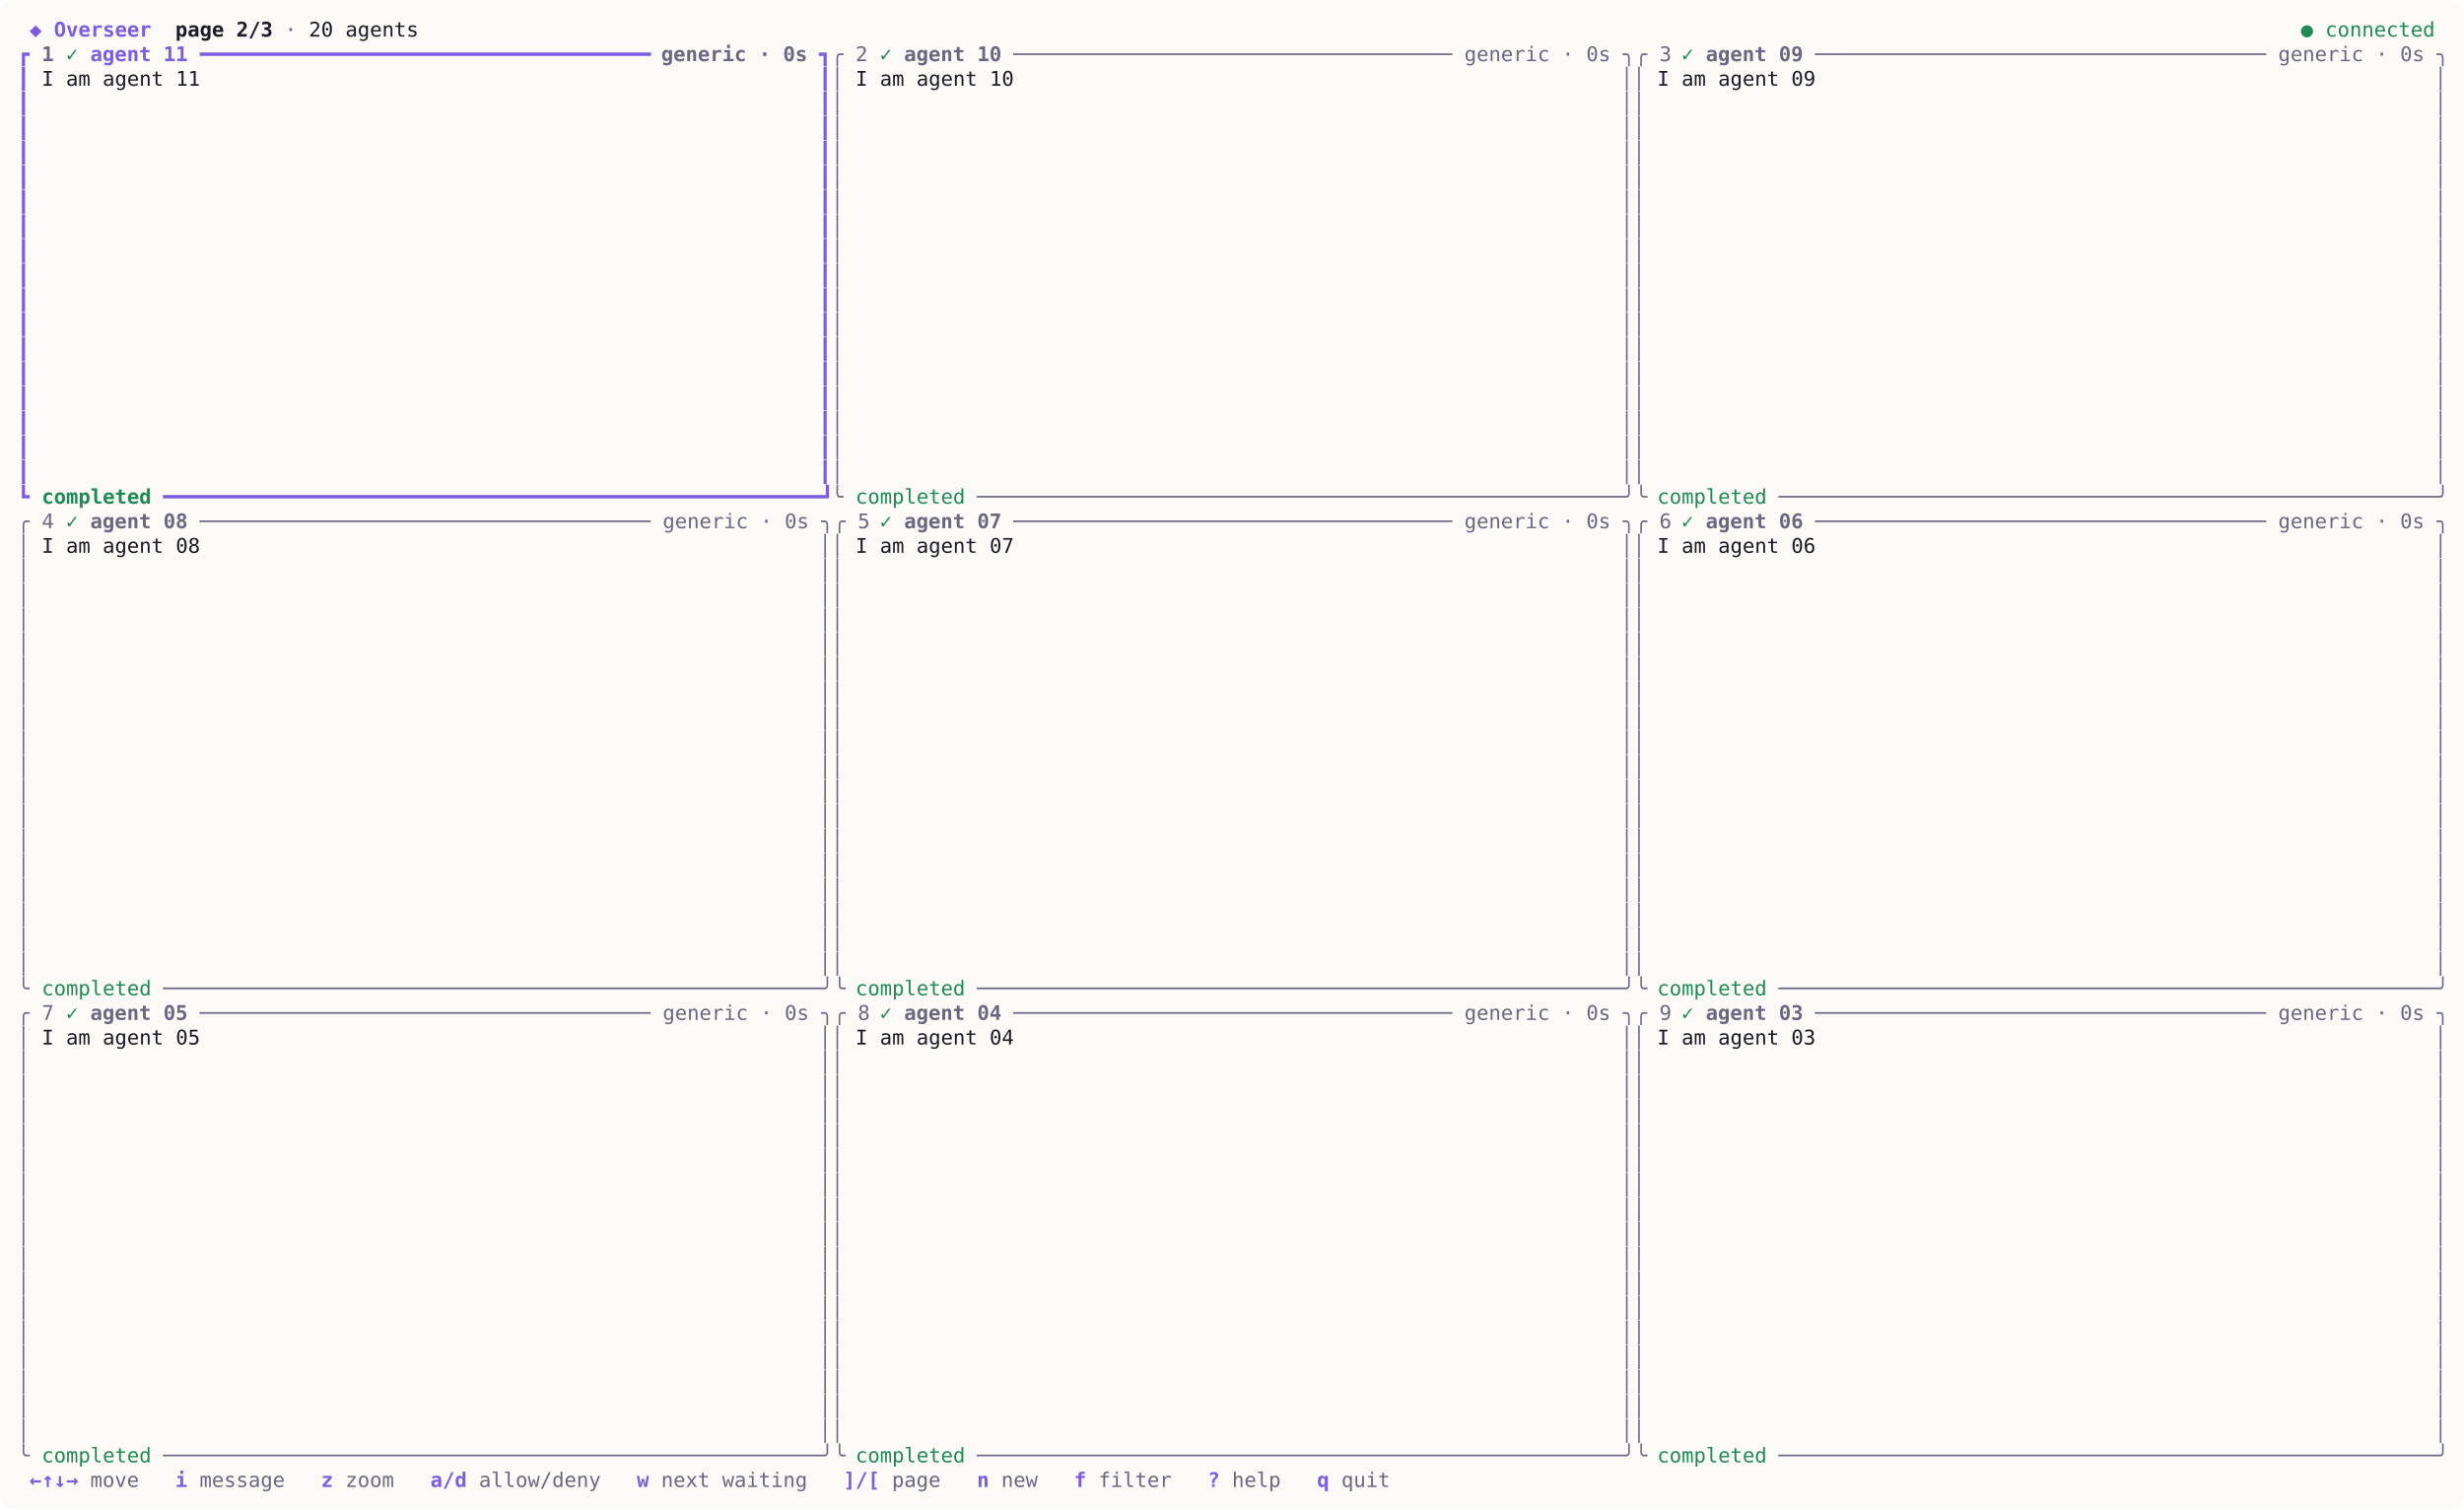
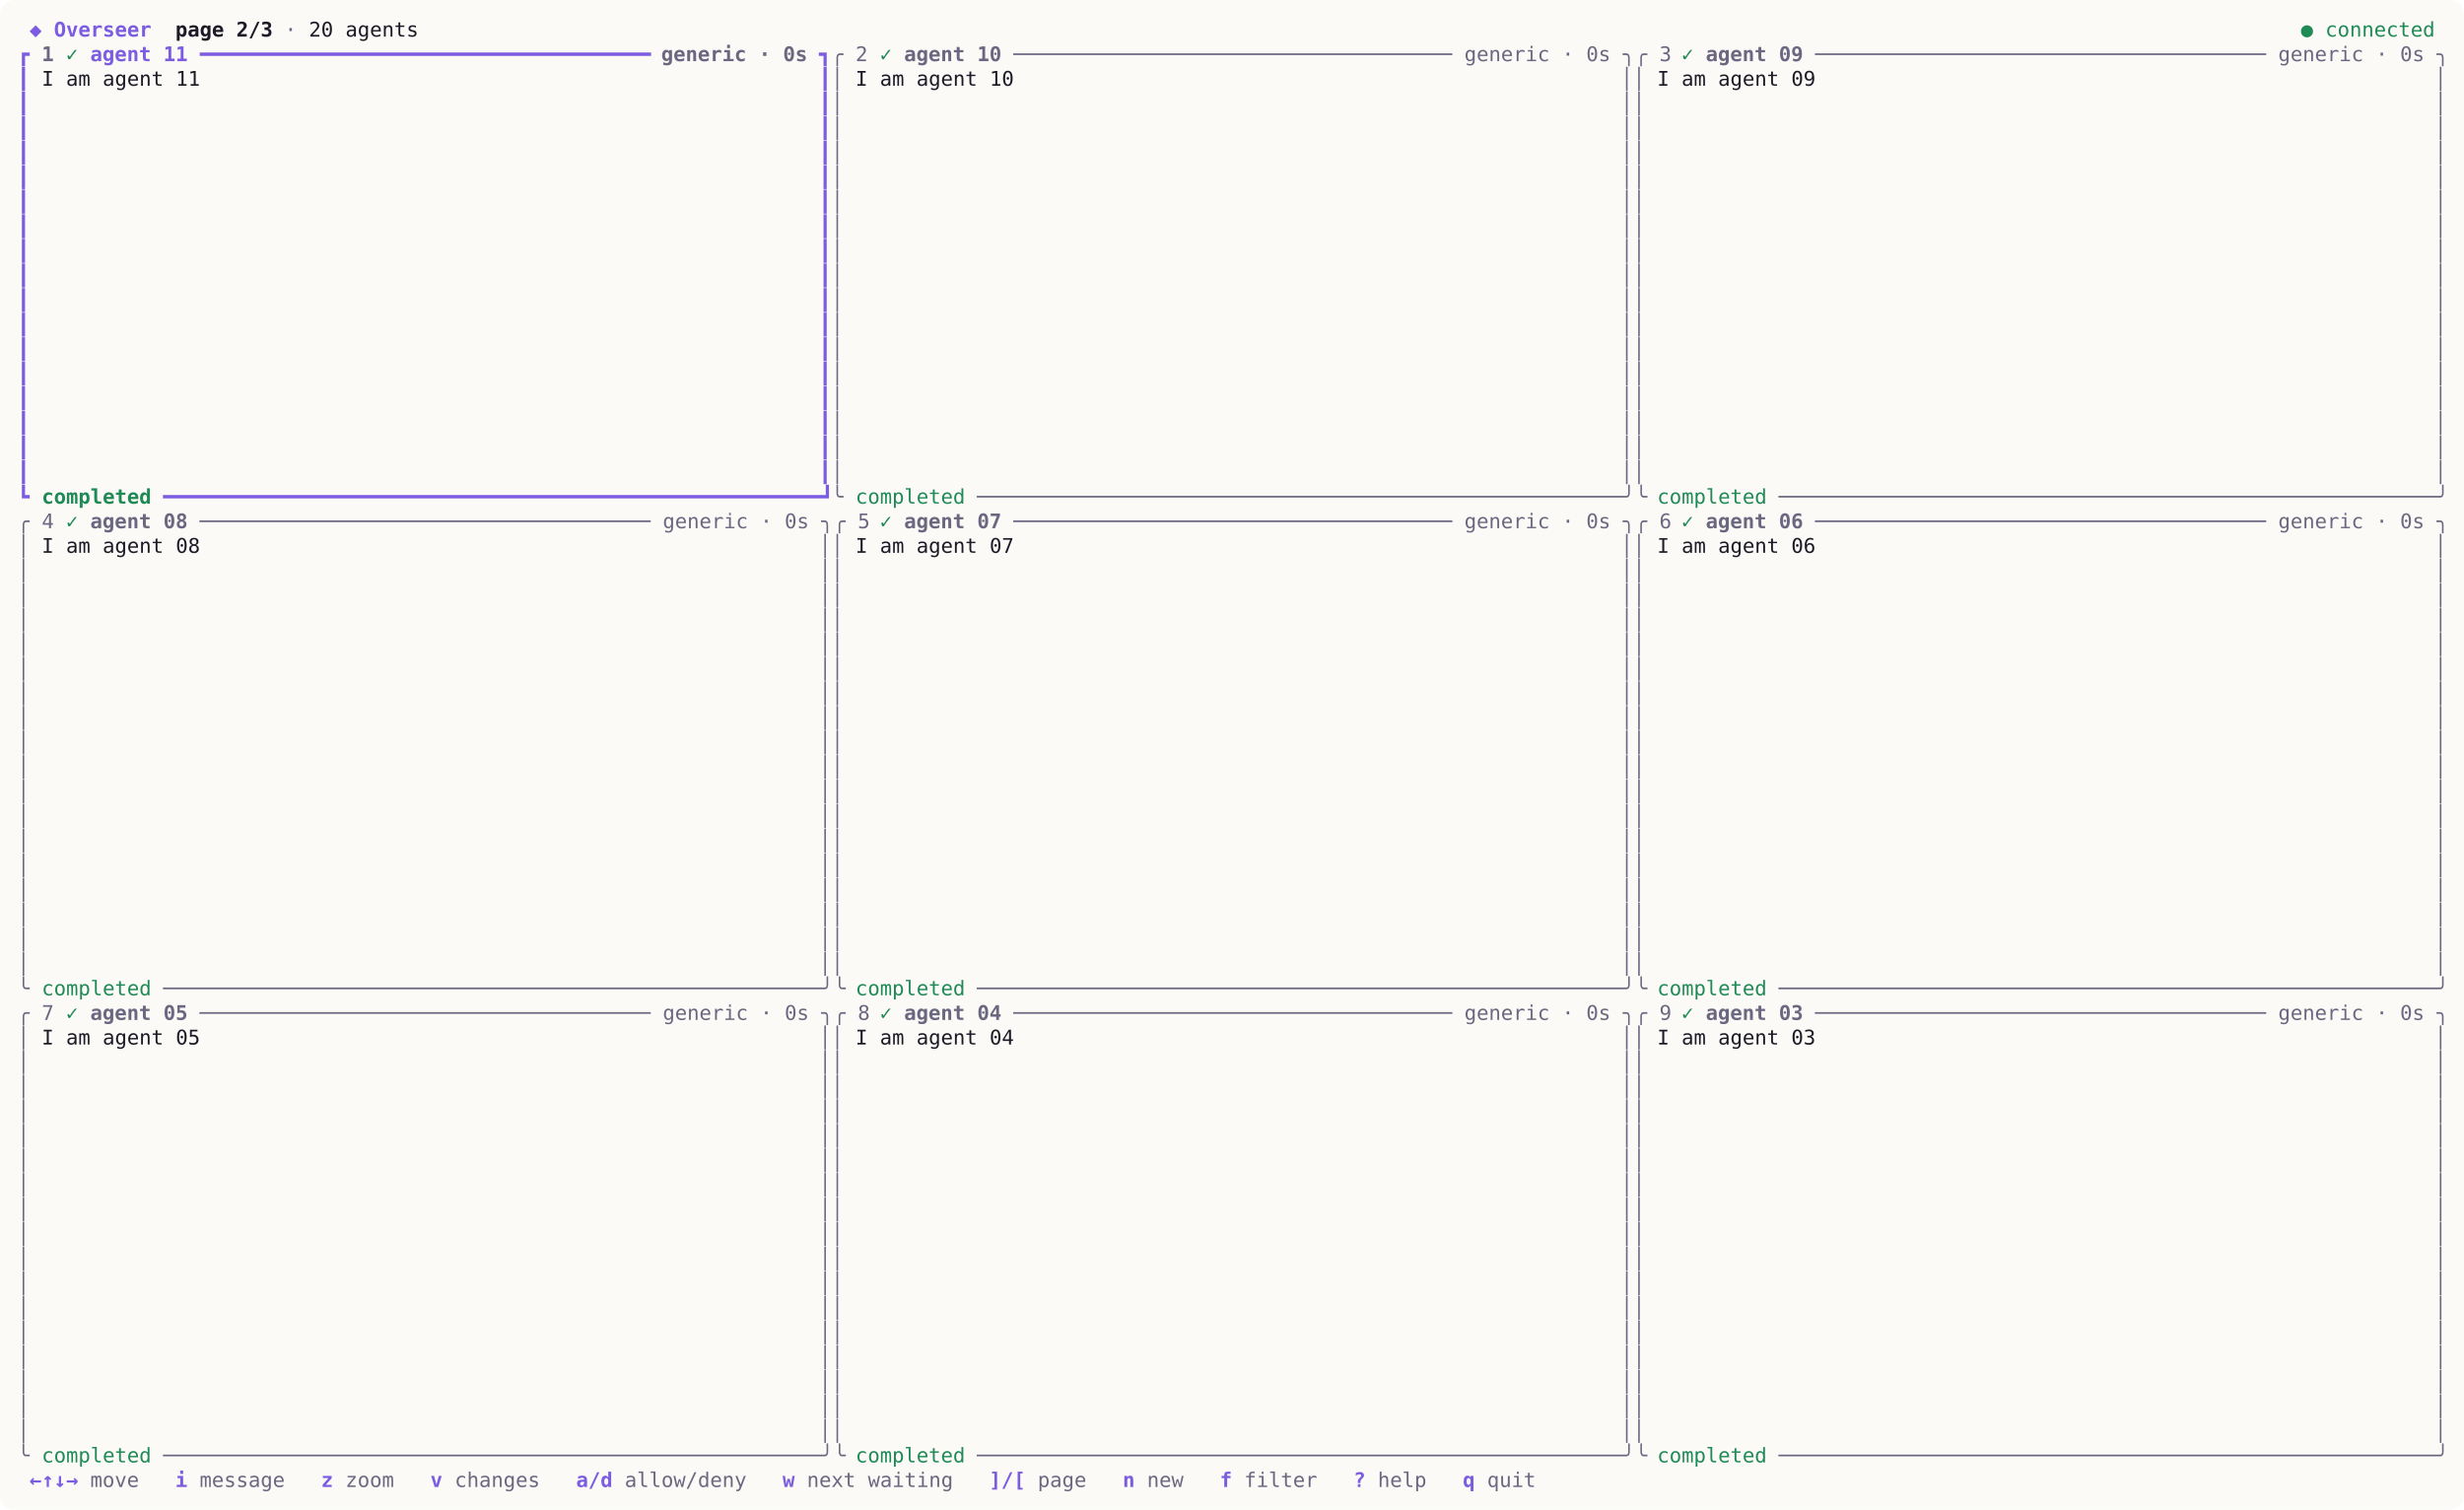
<svg xmlns="http://www.w3.org/2000/svg" width="1704" height="1044" viewBox="0 0 1704 1044">
  <rect width="100%" height="100%" rx="10" fill="#fbfaf7" />
  <g font-family="ui-monospace, SFMono-Regular, Menlo, monospace" font-size="14">
    <text x="12.0" y="25.3" textLength="100.8" lengthAdjust="spacingAndGlyphs" fill="#7c5ce0" font-weight="700" xml:space="preserve"> ◆ Overseer </text>
    <text x="112.8" y="25.3" textLength="84.0" lengthAdjust="spacingAndGlyphs" fill="#1c1a26" font-weight="700" xml:space="preserve"> page 2/3 </text>
    <text x="196.8" y="25.3" textLength="16.8" lengthAdjust="spacingAndGlyphs" fill="#6b6780" xml:space="preserve">· </text>
    <text x="213.6" y="25.3" textLength="1377.6" lengthAdjust="spacingAndGlyphs" fill="#1c1a26" xml:space="preserve">20 agents                                                                                                                                                           </text>
    <text x="1591.2" y="25.3" textLength="100.8" lengthAdjust="spacingAndGlyphs" fill="#1f8a55" xml:space="preserve">● connected </text>
    <text x="12.0" y="42.3" textLength="8.4" lengthAdjust="spacingAndGlyphs" fill="#7c5ce0" font-weight="700" xml:space="preserve">┏</text>
    <text x="20.4" y="42.3" textLength="25.2" lengthAdjust="spacingAndGlyphs" fill="#6b6780" font-weight="700" xml:space="preserve"> 1 </text>
    <text x="45.6" y="42.3" textLength="16.8" lengthAdjust="spacingAndGlyphs" fill="#1f8a55" font-weight="700" xml:space="preserve">✓ </text>
    <text x="62.4" y="42.3" textLength="386.4" lengthAdjust="spacingAndGlyphs" fill="#7c5ce0" font-weight="700" xml:space="preserve">agent 11 ━━━━━━━━━━━━━━━━━━━━━━━━━━━━━━━━━━━━━</text>
    <text x="448.8" y="42.3" textLength="117.6" lengthAdjust="spacingAndGlyphs" fill="#6b6780" font-weight="700" xml:space="preserve"> generic · 0s </text>
    <text x="566.4" y="42.3" textLength="8.4" lengthAdjust="spacingAndGlyphs" fill="#7c5ce0" font-weight="700" xml:space="preserve">┓</text>
    <text x="574.8" y="42.3" textLength="33.6" lengthAdjust="spacingAndGlyphs" fill="#6b6780" xml:space="preserve">╭ 2 </text>
    <text x="608.4" y="42.3" textLength="16.8" lengthAdjust="spacingAndGlyphs" fill="#1f8a55" xml:space="preserve">✓ </text>
    <text x="625.2" y="42.3" textLength="67.2" lengthAdjust="spacingAndGlyphs" fill="#6b6780" font-weight="700" xml:space="preserve">agent 10</text>
    <text x="692.4" y="42.3" textLength="470.4" lengthAdjust="spacingAndGlyphs" fill="#6b6780" xml:space="preserve"> ──────────────────────────────────── generic · 0s ╮╭ 3 </text>
    <text x="1162.8" y="42.3" textLength="16.8" lengthAdjust="spacingAndGlyphs" fill="#1f8a55" xml:space="preserve">✓ </text>
    <text x="1179.6" y="42.3" textLength="67.2" lengthAdjust="spacingAndGlyphs" fill="#6b6780" font-weight="700" xml:space="preserve">agent 09</text>
    <text x="1246.8" y="42.3" textLength="445.2" lengthAdjust="spacingAndGlyphs" fill="#6b6780" xml:space="preserve"> ───────────────────────────────────── generic · 0s ╮</text>
    <text x="12.0" y="59.3" textLength="8.4" lengthAdjust="spacingAndGlyphs" fill="#7c5ce0" font-weight="700" xml:space="preserve">┃</text>
    <text x="20.4" y="59.3" textLength="546.0" lengthAdjust="spacingAndGlyphs" fill="#1c1a26" xml:space="preserve"> I am agent 11                                                   </text>
    <text x="566.4" y="59.3" textLength="8.4" lengthAdjust="spacingAndGlyphs" fill="#7c5ce0" font-weight="700" xml:space="preserve">┃</text>
    <text x="574.8" y="59.3" textLength="8.4" lengthAdjust="spacingAndGlyphs" fill="#6b6780" xml:space="preserve">│</text>
    <text x="583.2" y="59.3" textLength="537.6" lengthAdjust="spacingAndGlyphs" fill="#1c1a26" xml:space="preserve"> I am agent 10                                                  </text>
    <text x="1120.8" y="59.3" textLength="16.8" lengthAdjust="spacingAndGlyphs" fill="#6b6780" xml:space="preserve">││</text>
    <text x="1137.6" y="59.3" textLength="546.0" lengthAdjust="spacingAndGlyphs" fill="#1c1a26" xml:space="preserve"> I am agent 09                                                   </text>
    <text x="1683.6" y="59.3" textLength="8.4" lengthAdjust="spacingAndGlyphs" fill="#6b6780" xml:space="preserve">│</text>
    <text x="12.0" y="76.3" textLength="8.4" lengthAdjust="spacingAndGlyphs" fill="#7c5ce0" font-weight="700" xml:space="preserve">┃</text>
    <text x="566.4" y="76.3" textLength="8.4" lengthAdjust="spacingAndGlyphs" fill="#7c5ce0" font-weight="700" xml:space="preserve">┃</text>
    <text x="574.8" y="76.3" textLength="8.4" lengthAdjust="spacingAndGlyphs" fill="#6b6780" xml:space="preserve">│</text>
    <text x="1120.8" y="76.3" textLength="16.8" lengthAdjust="spacingAndGlyphs" fill="#6b6780" xml:space="preserve">││</text>
    <text x="1683.6" y="76.3" textLength="8.4" lengthAdjust="spacingAndGlyphs" fill="#6b6780" xml:space="preserve">│</text>
    <text x="12.0" y="93.3" textLength="8.4" lengthAdjust="spacingAndGlyphs" fill="#7c5ce0" font-weight="700" xml:space="preserve">┃</text>
    <text x="566.4" y="93.3" textLength="8.4" lengthAdjust="spacingAndGlyphs" fill="#7c5ce0" font-weight="700" xml:space="preserve">┃</text>
    <text x="574.8" y="93.3" textLength="8.4" lengthAdjust="spacingAndGlyphs" fill="#6b6780" xml:space="preserve">│</text>
    <text x="1120.8" y="93.3" textLength="16.8" lengthAdjust="spacingAndGlyphs" fill="#6b6780" xml:space="preserve">││</text>
    <text x="1683.6" y="93.3" textLength="8.4" lengthAdjust="spacingAndGlyphs" fill="#6b6780" xml:space="preserve">│</text>
    <text x="12.0" y="110.3" textLength="8.4" lengthAdjust="spacingAndGlyphs" fill="#7c5ce0" font-weight="700" xml:space="preserve">┃</text>
    <text x="566.4" y="110.3" textLength="8.4" lengthAdjust="spacingAndGlyphs" fill="#7c5ce0" font-weight="700" xml:space="preserve">┃</text>
    <text x="574.8" y="110.3" textLength="8.4" lengthAdjust="spacingAndGlyphs" fill="#6b6780" xml:space="preserve">│</text>
    <text x="1120.8" y="110.3" textLength="16.8" lengthAdjust="spacingAndGlyphs" fill="#6b6780" xml:space="preserve">││</text>
    <text x="1683.6" y="110.3" textLength="8.4" lengthAdjust="spacingAndGlyphs" fill="#6b6780" xml:space="preserve">│</text>
    <text x="12.0" y="127.3" textLength="8.4" lengthAdjust="spacingAndGlyphs" fill="#7c5ce0" font-weight="700" xml:space="preserve">┃</text>
    <text x="566.4" y="127.3" textLength="8.4" lengthAdjust="spacingAndGlyphs" fill="#7c5ce0" font-weight="700" xml:space="preserve">┃</text>
    <text x="574.8" y="127.3" textLength="8.4" lengthAdjust="spacingAndGlyphs" fill="#6b6780" xml:space="preserve">│</text>
    <text x="1120.8" y="127.3" textLength="16.8" lengthAdjust="spacingAndGlyphs" fill="#6b6780" xml:space="preserve">││</text>
    <text x="1683.6" y="127.3" textLength="8.4" lengthAdjust="spacingAndGlyphs" fill="#6b6780" xml:space="preserve">│</text>
    <text x="12.0" y="144.3" textLength="8.4" lengthAdjust="spacingAndGlyphs" fill="#7c5ce0" font-weight="700" xml:space="preserve">┃</text>
    <text x="566.4" y="144.3" textLength="8.4" lengthAdjust="spacingAndGlyphs" fill="#7c5ce0" font-weight="700" xml:space="preserve">┃</text>
    <text x="574.8" y="144.3" textLength="8.4" lengthAdjust="spacingAndGlyphs" fill="#6b6780" xml:space="preserve">│</text>
    <text x="1120.8" y="144.3" textLength="16.8" lengthAdjust="spacingAndGlyphs" fill="#6b6780" xml:space="preserve">││</text>
    <text x="1683.6" y="144.3" textLength="8.4" lengthAdjust="spacingAndGlyphs" fill="#6b6780" xml:space="preserve">│</text>
    <text x="12.0" y="161.3" textLength="8.4" lengthAdjust="spacingAndGlyphs" fill="#7c5ce0" font-weight="700" xml:space="preserve">┃</text>
    <text x="566.4" y="161.3" textLength="8.4" lengthAdjust="spacingAndGlyphs" fill="#7c5ce0" font-weight="700" xml:space="preserve">┃</text>
    <text x="574.8" y="161.3" textLength="8.4" lengthAdjust="spacingAndGlyphs" fill="#6b6780" xml:space="preserve">│</text>
    <text x="1120.8" y="161.3" textLength="16.8" lengthAdjust="spacingAndGlyphs" fill="#6b6780" xml:space="preserve">││</text>
    <text x="1683.6" y="161.3" textLength="8.4" lengthAdjust="spacingAndGlyphs" fill="#6b6780" xml:space="preserve">│</text>
    <text x="12.0" y="178.3" textLength="8.4" lengthAdjust="spacingAndGlyphs" fill="#7c5ce0" font-weight="700" xml:space="preserve">┃</text>
    <text x="566.4" y="178.3" textLength="8.4" lengthAdjust="spacingAndGlyphs" fill="#7c5ce0" font-weight="700" xml:space="preserve">┃</text>
    <text x="574.8" y="178.3" textLength="8.4" lengthAdjust="spacingAndGlyphs" fill="#6b6780" xml:space="preserve">│</text>
    <text x="1120.8" y="178.3" textLength="16.8" lengthAdjust="spacingAndGlyphs" fill="#6b6780" xml:space="preserve">││</text>
    <text x="1683.6" y="178.3" textLength="8.4" lengthAdjust="spacingAndGlyphs" fill="#6b6780" xml:space="preserve">│</text>
    <text x="12.0" y="195.3" textLength="8.4" lengthAdjust="spacingAndGlyphs" fill="#7c5ce0" font-weight="700" xml:space="preserve">┃</text>
    <text x="566.4" y="195.3" textLength="8.4" lengthAdjust="spacingAndGlyphs" fill="#7c5ce0" font-weight="700" xml:space="preserve">┃</text>
    <text x="574.8" y="195.3" textLength="8.4" lengthAdjust="spacingAndGlyphs" fill="#6b6780" xml:space="preserve">│</text>
    <text x="1120.8" y="195.3" textLength="16.8" lengthAdjust="spacingAndGlyphs" fill="#6b6780" xml:space="preserve">││</text>
    <text x="1683.6" y="195.3" textLength="8.4" lengthAdjust="spacingAndGlyphs" fill="#6b6780" xml:space="preserve">│</text>
    <text x="12.0" y="212.3" textLength="8.4" lengthAdjust="spacingAndGlyphs" fill="#7c5ce0" font-weight="700" xml:space="preserve">┃</text>
    <text x="566.4" y="212.3" textLength="8.4" lengthAdjust="spacingAndGlyphs" fill="#7c5ce0" font-weight="700" xml:space="preserve">┃</text>
    <text x="574.8" y="212.3" textLength="8.4" lengthAdjust="spacingAndGlyphs" fill="#6b6780" xml:space="preserve">│</text>
    <text x="1120.8" y="212.3" textLength="16.8" lengthAdjust="spacingAndGlyphs" fill="#6b6780" xml:space="preserve">││</text>
    <text x="1683.6" y="212.3" textLength="8.4" lengthAdjust="spacingAndGlyphs" fill="#6b6780" xml:space="preserve">│</text>
    <text x="12.0" y="229.3" textLength="8.4" lengthAdjust="spacingAndGlyphs" fill="#7c5ce0" font-weight="700" xml:space="preserve">┃</text>
    <text x="566.4" y="229.3" textLength="8.4" lengthAdjust="spacingAndGlyphs" fill="#7c5ce0" font-weight="700" xml:space="preserve">┃</text>
    <text x="574.8" y="229.3" textLength="8.4" lengthAdjust="spacingAndGlyphs" fill="#6b6780" xml:space="preserve">│</text>
    <text x="1120.8" y="229.3" textLength="16.8" lengthAdjust="spacingAndGlyphs" fill="#6b6780" xml:space="preserve">││</text>
    <text x="1683.6" y="229.3" textLength="8.4" lengthAdjust="spacingAndGlyphs" fill="#6b6780" xml:space="preserve">│</text>
    <text x="12.0" y="246.3" textLength="8.4" lengthAdjust="spacingAndGlyphs" fill="#7c5ce0" font-weight="700" xml:space="preserve">┃</text>
    <text x="566.4" y="246.3" textLength="8.4" lengthAdjust="spacingAndGlyphs" fill="#7c5ce0" font-weight="700" xml:space="preserve">┃</text>
    <text x="574.8" y="246.3" textLength="8.4" lengthAdjust="spacingAndGlyphs" fill="#6b6780" xml:space="preserve">│</text>
    <text x="1120.8" y="246.3" textLength="16.8" lengthAdjust="spacingAndGlyphs" fill="#6b6780" xml:space="preserve">││</text>
    <text x="1683.6" y="246.3" textLength="8.4" lengthAdjust="spacingAndGlyphs" fill="#6b6780" xml:space="preserve">│</text>
    <text x="12.0" y="263.3" textLength="8.4" lengthAdjust="spacingAndGlyphs" fill="#7c5ce0" font-weight="700" xml:space="preserve">┃</text>
    <text x="566.4" y="263.3" textLength="8.4" lengthAdjust="spacingAndGlyphs" fill="#7c5ce0" font-weight="700" xml:space="preserve">┃</text>
    <text x="574.8" y="263.3" textLength="8.4" lengthAdjust="spacingAndGlyphs" fill="#6b6780" xml:space="preserve">│</text>
    <text x="1120.8" y="263.3" textLength="16.8" lengthAdjust="spacingAndGlyphs" fill="#6b6780" xml:space="preserve">││</text>
    <text x="1683.6" y="263.3" textLength="8.4" lengthAdjust="spacingAndGlyphs" fill="#6b6780" xml:space="preserve">│</text>
    <text x="12.0" y="280.3" textLength="8.4" lengthAdjust="spacingAndGlyphs" fill="#7c5ce0" font-weight="700" xml:space="preserve">┃</text>
    <text x="566.4" y="280.3" textLength="8.4" lengthAdjust="spacingAndGlyphs" fill="#7c5ce0" font-weight="700" xml:space="preserve">┃</text>
    <text x="574.8" y="280.3" textLength="8.4" lengthAdjust="spacingAndGlyphs" fill="#6b6780" xml:space="preserve">│</text>
    <text x="1120.8" y="280.3" textLength="16.8" lengthAdjust="spacingAndGlyphs" fill="#6b6780" xml:space="preserve">││</text>
    <text x="1683.6" y="280.3" textLength="8.4" lengthAdjust="spacingAndGlyphs" fill="#6b6780" xml:space="preserve">│</text>
    <text x="12.0" y="297.3" textLength="8.4" lengthAdjust="spacingAndGlyphs" fill="#7c5ce0" font-weight="700" xml:space="preserve">┃</text>
    <text x="566.4" y="297.3" textLength="8.4" lengthAdjust="spacingAndGlyphs" fill="#7c5ce0" font-weight="700" xml:space="preserve">┃</text>
    <text x="574.8" y="297.3" textLength="8.4" lengthAdjust="spacingAndGlyphs" fill="#6b6780" xml:space="preserve">│</text>
    <text x="1120.8" y="297.3" textLength="16.8" lengthAdjust="spacingAndGlyphs" fill="#6b6780" xml:space="preserve">││</text>
    <text x="1683.6" y="297.3" textLength="8.4" lengthAdjust="spacingAndGlyphs" fill="#6b6780" xml:space="preserve">│</text>
    <text x="12.0" y="314.3" textLength="8.4" lengthAdjust="spacingAndGlyphs" fill="#7c5ce0" font-weight="700" xml:space="preserve">┃</text>
    <text x="566.4" y="314.3" textLength="8.4" lengthAdjust="spacingAndGlyphs" fill="#7c5ce0" font-weight="700" xml:space="preserve">┃</text>
    <text x="574.8" y="314.3" textLength="8.4" lengthAdjust="spacingAndGlyphs" fill="#6b6780" xml:space="preserve">│</text>
    <text x="1120.8" y="314.3" textLength="16.8" lengthAdjust="spacingAndGlyphs" fill="#6b6780" xml:space="preserve">││</text>
    <text x="1683.6" y="314.3" textLength="8.4" lengthAdjust="spacingAndGlyphs" fill="#6b6780" xml:space="preserve">│</text>
    <text x="12.0" y="331.3" textLength="8.4" lengthAdjust="spacingAndGlyphs" fill="#7c5ce0" font-weight="700" xml:space="preserve">┃</text>
    <text x="566.4" y="331.3" textLength="8.4" lengthAdjust="spacingAndGlyphs" fill="#7c5ce0" font-weight="700" xml:space="preserve">┃</text>
    <text x="574.8" y="331.3" textLength="8.4" lengthAdjust="spacingAndGlyphs" fill="#6b6780" xml:space="preserve">│</text>
    <text x="1120.8" y="331.3" textLength="16.8" lengthAdjust="spacingAndGlyphs" fill="#6b6780" xml:space="preserve">││</text>
    <text x="1683.6" y="331.3" textLength="8.4" lengthAdjust="spacingAndGlyphs" fill="#6b6780" xml:space="preserve">│</text>
    <text x="12.0" y="348.3" textLength="8.4" lengthAdjust="spacingAndGlyphs" fill="#7c5ce0" font-weight="700" xml:space="preserve">┗</text>
    <text x="20.4" y="348.3" textLength="92.4" lengthAdjust="spacingAndGlyphs" fill="#1f8a55" font-weight="700" xml:space="preserve"> completed </text>
    <text x="112.8" y="348.3" textLength="462.0" lengthAdjust="spacingAndGlyphs" fill="#7c5ce0" font-weight="700" xml:space="preserve">━━━━━━━━━━━━━━━━━━━━━━━━━━━━━━━━━━━━━━━━━━━━━━━━━━━━━━┛</text>
    <text x="574.8" y="348.3" textLength="8.4" lengthAdjust="spacingAndGlyphs" fill="#6b6780" xml:space="preserve">╰</text>
    <text x="583.2" y="348.3" textLength="92.4" lengthAdjust="spacingAndGlyphs" fill="#1f8a55" xml:space="preserve"> completed </text>
    <text x="675.6" y="348.3" textLength="462.0" lengthAdjust="spacingAndGlyphs" fill="#6b6780" xml:space="preserve">─────────────────────────────────────────────────────╯╰</text>
    <text x="1137.6" y="348.3" textLength="92.4" lengthAdjust="spacingAndGlyphs" fill="#1f8a55" xml:space="preserve"> completed </text>
    <text x="1230.0" y="348.3" textLength="462.0" lengthAdjust="spacingAndGlyphs" fill="#6b6780" xml:space="preserve">──────────────────────────────────────────────────────╯</text>
    <text x="12.0" y="365.3" textLength="33.6" lengthAdjust="spacingAndGlyphs" fill="#6b6780" xml:space="preserve">╭ 4 </text>
    <text x="45.6" y="365.3" textLength="16.8" lengthAdjust="spacingAndGlyphs" fill="#1f8a55" xml:space="preserve">✓ </text>
    <text x="62.4" y="365.3" textLength="67.2" lengthAdjust="spacingAndGlyphs" fill="#6b6780" font-weight="700" xml:space="preserve">agent 08</text>
    <text x="129.6" y="365.3" textLength="478.8" lengthAdjust="spacingAndGlyphs" fill="#6b6780" xml:space="preserve"> ───────────────────────────────────── generic · 0s ╮╭ 5 </text>
    <text x="608.4" y="365.3" textLength="16.8" lengthAdjust="spacingAndGlyphs" fill="#1f8a55" xml:space="preserve">✓ </text>
    <text x="625.2" y="365.3" textLength="67.2" lengthAdjust="spacingAndGlyphs" fill="#6b6780" font-weight="700" xml:space="preserve">agent 07</text>
    <text x="692.4" y="365.3" textLength="470.4" lengthAdjust="spacingAndGlyphs" fill="#6b6780" xml:space="preserve"> ──────────────────────────────────── generic · 0s ╮╭ 6 </text>
    <text x="1162.8" y="365.3" textLength="16.8" lengthAdjust="spacingAndGlyphs" fill="#1f8a55" xml:space="preserve">✓ </text>
    <text x="1179.6" y="365.3" textLength="67.2" lengthAdjust="spacingAndGlyphs" fill="#6b6780" font-weight="700" xml:space="preserve">agent 06</text>
    <text x="1246.8" y="365.3" textLength="445.2" lengthAdjust="spacingAndGlyphs" fill="#6b6780" xml:space="preserve"> ───────────────────────────────────── generic · 0s ╮</text>
    <text x="12.0" y="382.3" textLength="8.4" lengthAdjust="spacingAndGlyphs" fill="#6b6780" xml:space="preserve">│</text>
    <text x="20.4" y="382.3" textLength="546.0" lengthAdjust="spacingAndGlyphs" fill="#1c1a26" xml:space="preserve"> I am agent 08                                                   </text>
    <text x="566.4" y="382.3" textLength="16.8" lengthAdjust="spacingAndGlyphs" fill="#6b6780" xml:space="preserve">││</text>
    <text x="583.2" y="382.3" textLength="537.6" lengthAdjust="spacingAndGlyphs" fill="#1c1a26" xml:space="preserve"> I am agent 07                                                  </text>
    <text x="1120.8" y="382.3" textLength="16.8" lengthAdjust="spacingAndGlyphs" fill="#6b6780" xml:space="preserve">││</text>
    <text x="1137.6" y="382.3" textLength="546.0" lengthAdjust="spacingAndGlyphs" fill="#1c1a26" xml:space="preserve"> I am agent 06                                                   </text>
    <text x="1683.6" y="382.3" textLength="8.4" lengthAdjust="spacingAndGlyphs" fill="#6b6780" xml:space="preserve">│</text>
    <text x="12.0" y="399.3" textLength="8.4" lengthAdjust="spacingAndGlyphs" fill="#6b6780" xml:space="preserve">│</text>
    <text x="566.4" y="399.3" textLength="16.8" lengthAdjust="spacingAndGlyphs" fill="#6b6780" xml:space="preserve">││</text>
    <text x="1120.8" y="399.3" textLength="16.8" lengthAdjust="spacingAndGlyphs" fill="#6b6780" xml:space="preserve">││</text>
    <text x="1683.6" y="399.3" textLength="8.4" lengthAdjust="spacingAndGlyphs" fill="#6b6780" xml:space="preserve">│</text>
    <text x="12.0" y="416.3" textLength="8.4" lengthAdjust="spacingAndGlyphs" fill="#6b6780" xml:space="preserve">│</text>
    <text x="566.4" y="416.3" textLength="16.8" lengthAdjust="spacingAndGlyphs" fill="#6b6780" xml:space="preserve">││</text>
    <text x="1120.8" y="416.3" textLength="16.8" lengthAdjust="spacingAndGlyphs" fill="#6b6780" xml:space="preserve">││</text>
    <text x="1683.6" y="416.3" textLength="8.4" lengthAdjust="spacingAndGlyphs" fill="#6b6780" xml:space="preserve">│</text>
    <text x="12.0" y="433.3" textLength="8.4" lengthAdjust="spacingAndGlyphs" fill="#6b6780" xml:space="preserve">│</text>
    <text x="566.4" y="433.3" textLength="16.8" lengthAdjust="spacingAndGlyphs" fill="#6b6780" xml:space="preserve">││</text>
    <text x="1120.8" y="433.3" textLength="16.8" lengthAdjust="spacingAndGlyphs" fill="#6b6780" xml:space="preserve">││</text>
    <text x="1683.6" y="433.3" textLength="8.4" lengthAdjust="spacingAndGlyphs" fill="#6b6780" xml:space="preserve">│</text>
    <text x="12.0" y="450.3" textLength="8.4" lengthAdjust="spacingAndGlyphs" fill="#6b6780" xml:space="preserve">│</text>
    <text x="566.4" y="450.3" textLength="16.8" lengthAdjust="spacingAndGlyphs" fill="#6b6780" xml:space="preserve">││</text>
    <text x="1120.8" y="450.3" textLength="16.8" lengthAdjust="spacingAndGlyphs" fill="#6b6780" xml:space="preserve">││</text>
    <text x="1683.6" y="450.3" textLength="8.4" lengthAdjust="spacingAndGlyphs" fill="#6b6780" xml:space="preserve">│</text>
    <text x="12.0" y="467.3" textLength="8.4" lengthAdjust="spacingAndGlyphs" fill="#6b6780" xml:space="preserve">│</text>
    <text x="566.4" y="467.3" textLength="16.8" lengthAdjust="spacingAndGlyphs" fill="#6b6780" xml:space="preserve">││</text>
    <text x="1120.8" y="467.3" textLength="16.8" lengthAdjust="spacingAndGlyphs" fill="#6b6780" xml:space="preserve">││</text>
    <text x="1683.6" y="467.3" textLength="8.4" lengthAdjust="spacingAndGlyphs" fill="#6b6780" xml:space="preserve">│</text>
    <text x="12.0" y="484.3" textLength="8.4" lengthAdjust="spacingAndGlyphs" fill="#6b6780" xml:space="preserve">│</text>
    <text x="566.4" y="484.3" textLength="16.8" lengthAdjust="spacingAndGlyphs" fill="#6b6780" xml:space="preserve">││</text>
    <text x="1120.8" y="484.3" textLength="16.8" lengthAdjust="spacingAndGlyphs" fill="#6b6780" xml:space="preserve">││</text>
    <text x="1683.6" y="484.3" textLength="8.4" lengthAdjust="spacingAndGlyphs" fill="#6b6780" xml:space="preserve">│</text>
    <text x="12.0" y="501.3" textLength="8.4" lengthAdjust="spacingAndGlyphs" fill="#6b6780" xml:space="preserve">│</text>
    <text x="566.4" y="501.3" textLength="16.8" lengthAdjust="spacingAndGlyphs" fill="#6b6780" xml:space="preserve">││</text>
    <text x="1120.8" y="501.3" textLength="16.8" lengthAdjust="spacingAndGlyphs" fill="#6b6780" xml:space="preserve">││</text>
    <text x="1683.6" y="501.3" textLength="8.4" lengthAdjust="spacingAndGlyphs" fill="#6b6780" xml:space="preserve">│</text>
    <text x="12.0" y="518.3" textLength="8.4" lengthAdjust="spacingAndGlyphs" fill="#6b6780" xml:space="preserve">│</text>
    <text x="566.4" y="518.3" textLength="16.8" lengthAdjust="spacingAndGlyphs" fill="#6b6780" xml:space="preserve">││</text>
    <text x="1120.8" y="518.3" textLength="16.8" lengthAdjust="spacingAndGlyphs" fill="#6b6780" xml:space="preserve">││</text>
    <text x="1683.6" y="518.3" textLength="8.4" lengthAdjust="spacingAndGlyphs" fill="#6b6780" xml:space="preserve">│</text>
    <text x="12.0" y="535.3" textLength="8.4" lengthAdjust="spacingAndGlyphs" fill="#6b6780" xml:space="preserve">│</text>
    <text x="566.4" y="535.3" textLength="16.8" lengthAdjust="spacingAndGlyphs" fill="#6b6780" xml:space="preserve">││</text>
    <text x="1120.8" y="535.3" textLength="16.8" lengthAdjust="spacingAndGlyphs" fill="#6b6780" xml:space="preserve">││</text>
    <text x="1683.6" y="535.3" textLength="8.4" lengthAdjust="spacingAndGlyphs" fill="#6b6780" xml:space="preserve">│</text>
    <text x="12.0" y="552.3" textLength="8.4" lengthAdjust="spacingAndGlyphs" fill="#6b6780" xml:space="preserve">│</text>
    <text x="566.4" y="552.3" textLength="16.8" lengthAdjust="spacingAndGlyphs" fill="#6b6780" xml:space="preserve">││</text>
    <text x="1120.8" y="552.3" textLength="16.8" lengthAdjust="spacingAndGlyphs" fill="#6b6780" xml:space="preserve">││</text>
    <text x="1683.6" y="552.3" textLength="8.4" lengthAdjust="spacingAndGlyphs" fill="#6b6780" xml:space="preserve">│</text>
    <text x="12.0" y="569.3" textLength="8.4" lengthAdjust="spacingAndGlyphs" fill="#6b6780" xml:space="preserve">│</text>
    <text x="566.4" y="569.3" textLength="16.8" lengthAdjust="spacingAndGlyphs" fill="#6b6780" xml:space="preserve">││</text>
    <text x="1120.8" y="569.3" textLength="16.8" lengthAdjust="spacingAndGlyphs" fill="#6b6780" xml:space="preserve">││</text>
    <text x="1683.6" y="569.3" textLength="8.4" lengthAdjust="spacingAndGlyphs" fill="#6b6780" xml:space="preserve">│</text>
    <text x="12.0" y="586.3" textLength="8.4" lengthAdjust="spacingAndGlyphs" fill="#6b6780" xml:space="preserve">│</text>
    <text x="566.4" y="586.3" textLength="16.8" lengthAdjust="spacingAndGlyphs" fill="#6b6780" xml:space="preserve">││</text>
    <text x="1120.8" y="586.3" textLength="16.8" lengthAdjust="spacingAndGlyphs" fill="#6b6780" xml:space="preserve">││</text>
    <text x="1683.6" y="586.3" textLength="8.4" lengthAdjust="spacingAndGlyphs" fill="#6b6780" xml:space="preserve">│</text>
    <text x="12.0" y="603.3" textLength="8.4" lengthAdjust="spacingAndGlyphs" fill="#6b6780" xml:space="preserve">│</text>
    <text x="566.4" y="603.3" textLength="16.8" lengthAdjust="spacingAndGlyphs" fill="#6b6780" xml:space="preserve">││</text>
    <text x="1120.8" y="603.3" textLength="16.8" lengthAdjust="spacingAndGlyphs" fill="#6b6780" xml:space="preserve">││</text>
    <text x="1683.6" y="603.3" textLength="8.4" lengthAdjust="spacingAndGlyphs" fill="#6b6780" xml:space="preserve">│</text>
    <text x="12.0" y="620.3" textLength="8.4" lengthAdjust="spacingAndGlyphs" fill="#6b6780" xml:space="preserve">│</text>
    <text x="566.4" y="620.3" textLength="16.8" lengthAdjust="spacingAndGlyphs" fill="#6b6780" xml:space="preserve">││</text>
    <text x="1120.8" y="620.3" textLength="16.8" lengthAdjust="spacingAndGlyphs" fill="#6b6780" xml:space="preserve">││</text>
    <text x="1683.6" y="620.3" textLength="8.4" lengthAdjust="spacingAndGlyphs" fill="#6b6780" xml:space="preserve">│</text>
    <text x="12.0" y="637.3" textLength="8.4" lengthAdjust="spacingAndGlyphs" fill="#6b6780" xml:space="preserve">│</text>
    <text x="566.4" y="637.3" textLength="16.8" lengthAdjust="spacingAndGlyphs" fill="#6b6780" xml:space="preserve">││</text>
    <text x="1120.8" y="637.3" textLength="16.8" lengthAdjust="spacingAndGlyphs" fill="#6b6780" xml:space="preserve">││</text>
    <text x="1683.6" y="637.3" textLength="8.4" lengthAdjust="spacingAndGlyphs" fill="#6b6780" xml:space="preserve">│</text>
    <text x="12.0" y="654.3" textLength="8.4" lengthAdjust="spacingAndGlyphs" fill="#6b6780" xml:space="preserve">│</text>
    <text x="566.4" y="654.3" textLength="16.8" lengthAdjust="spacingAndGlyphs" fill="#6b6780" xml:space="preserve">││</text>
    <text x="1120.8" y="654.3" textLength="16.8" lengthAdjust="spacingAndGlyphs" fill="#6b6780" xml:space="preserve">││</text>
    <text x="1683.6" y="654.3" textLength="8.4" lengthAdjust="spacingAndGlyphs" fill="#6b6780" xml:space="preserve">│</text>
    <text x="12.0" y="671.3" textLength="8.4" lengthAdjust="spacingAndGlyphs" fill="#6b6780" xml:space="preserve">│</text>
    <text x="566.4" y="671.3" textLength="16.8" lengthAdjust="spacingAndGlyphs" fill="#6b6780" xml:space="preserve">││</text>
    <text x="1120.8" y="671.3" textLength="16.8" lengthAdjust="spacingAndGlyphs" fill="#6b6780" xml:space="preserve">││</text>
    <text x="1683.6" y="671.3" textLength="8.4" lengthAdjust="spacingAndGlyphs" fill="#6b6780" xml:space="preserve">│</text>
    <text x="12.0" y="688.3" textLength="8.4" lengthAdjust="spacingAndGlyphs" fill="#6b6780" xml:space="preserve">╰</text>
    <text x="20.4" y="688.3" textLength="92.4" lengthAdjust="spacingAndGlyphs" fill="#1f8a55" xml:space="preserve"> completed </text>
    <text x="112.8" y="688.3" textLength="470.4" lengthAdjust="spacingAndGlyphs" fill="#6b6780" xml:space="preserve">──────────────────────────────────────────────────────╯╰</text>
    <text x="583.2" y="688.3" textLength="92.4" lengthAdjust="spacingAndGlyphs" fill="#1f8a55" xml:space="preserve"> completed </text>
    <text x="675.6" y="688.3" textLength="462.0" lengthAdjust="spacingAndGlyphs" fill="#6b6780" xml:space="preserve">─────────────────────────────────────────────────────╯╰</text>
    <text x="1137.6" y="688.3" textLength="92.4" lengthAdjust="spacingAndGlyphs" fill="#1f8a55" xml:space="preserve"> completed </text>
    <text x="1230.0" y="688.3" textLength="462.0" lengthAdjust="spacingAndGlyphs" fill="#6b6780" xml:space="preserve">──────────────────────────────────────────────────────╯</text>
    <text x="12.0" y="705.3" textLength="33.6" lengthAdjust="spacingAndGlyphs" fill="#6b6780" xml:space="preserve">╭ 7 </text>
    <text x="45.6" y="705.3" textLength="16.8" lengthAdjust="spacingAndGlyphs" fill="#1f8a55" xml:space="preserve">✓ </text>
    <text x="62.4" y="705.3" textLength="67.2" lengthAdjust="spacingAndGlyphs" fill="#6b6780" font-weight="700" xml:space="preserve">agent 05</text>
    <text x="129.6" y="705.3" textLength="478.8" lengthAdjust="spacingAndGlyphs" fill="#6b6780" xml:space="preserve"> ───────────────────────────────────── generic · 0s ╮╭ 8 </text>
    <text x="608.4" y="705.3" textLength="16.8" lengthAdjust="spacingAndGlyphs" fill="#1f8a55" xml:space="preserve">✓ </text>
    <text x="625.2" y="705.3" textLength="67.2" lengthAdjust="spacingAndGlyphs" fill="#6b6780" font-weight="700" xml:space="preserve">agent 04</text>
    <text x="692.4" y="705.3" textLength="470.4" lengthAdjust="spacingAndGlyphs" fill="#6b6780" xml:space="preserve"> ──────────────────────────────────── generic · 0s ╮╭ 9 </text>
    <text x="1162.8" y="705.3" textLength="16.8" lengthAdjust="spacingAndGlyphs" fill="#1f8a55" xml:space="preserve">✓ </text>
    <text x="1179.6" y="705.3" textLength="67.2" lengthAdjust="spacingAndGlyphs" fill="#6b6780" font-weight="700" xml:space="preserve">agent 03</text>
    <text x="1246.8" y="705.3" textLength="445.2" lengthAdjust="spacingAndGlyphs" fill="#6b6780" xml:space="preserve"> ───────────────────────────────────── generic · 0s ╮</text>
    <text x="12.0" y="722.3" textLength="8.4" lengthAdjust="spacingAndGlyphs" fill="#6b6780" xml:space="preserve">│</text>
    <text x="20.4" y="722.3" textLength="546.0" lengthAdjust="spacingAndGlyphs" fill="#1c1a26" xml:space="preserve"> I am agent 05                                                   </text>
    <text x="566.4" y="722.3" textLength="16.8" lengthAdjust="spacingAndGlyphs" fill="#6b6780" xml:space="preserve">││</text>
    <text x="583.2" y="722.3" textLength="537.6" lengthAdjust="spacingAndGlyphs" fill="#1c1a26" xml:space="preserve"> I am agent 04                                                  </text>
    <text x="1120.8" y="722.3" textLength="16.8" lengthAdjust="spacingAndGlyphs" fill="#6b6780" xml:space="preserve">││</text>
    <text x="1137.6" y="722.3" textLength="546.0" lengthAdjust="spacingAndGlyphs" fill="#1c1a26" xml:space="preserve"> I am agent 03                                                   </text>
    <text x="1683.6" y="722.3" textLength="8.4" lengthAdjust="spacingAndGlyphs" fill="#6b6780" xml:space="preserve">│</text>
    <text x="12.0" y="739.3" textLength="8.4" lengthAdjust="spacingAndGlyphs" fill="#6b6780" xml:space="preserve">│</text>
    <text x="566.4" y="739.3" textLength="16.8" lengthAdjust="spacingAndGlyphs" fill="#6b6780" xml:space="preserve">││</text>
    <text x="1120.8" y="739.3" textLength="16.8" lengthAdjust="spacingAndGlyphs" fill="#6b6780" xml:space="preserve">││</text>
    <text x="1683.6" y="739.3" textLength="8.4" lengthAdjust="spacingAndGlyphs" fill="#6b6780" xml:space="preserve">│</text>
    <text x="12.0" y="756.3" textLength="8.4" lengthAdjust="spacingAndGlyphs" fill="#6b6780" xml:space="preserve">│</text>
    <text x="566.4" y="756.3" textLength="16.8" lengthAdjust="spacingAndGlyphs" fill="#6b6780" xml:space="preserve">││</text>
    <text x="1120.8" y="756.3" textLength="16.8" lengthAdjust="spacingAndGlyphs" fill="#6b6780" xml:space="preserve">││</text>
    <text x="1683.6" y="756.3" textLength="8.4" lengthAdjust="spacingAndGlyphs" fill="#6b6780" xml:space="preserve">│</text>
    <text x="12.0" y="773.3" textLength="8.4" lengthAdjust="spacingAndGlyphs" fill="#6b6780" xml:space="preserve">│</text>
    <text x="566.4" y="773.3" textLength="16.8" lengthAdjust="spacingAndGlyphs" fill="#6b6780" xml:space="preserve">││</text>
    <text x="1120.8" y="773.3" textLength="16.8" lengthAdjust="spacingAndGlyphs" fill="#6b6780" xml:space="preserve">││</text>
    <text x="1683.6" y="773.3" textLength="8.4" lengthAdjust="spacingAndGlyphs" fill="#6b6780" xml:space="preserve">│</text>
    <text x="12.0" y="790.3" textLength="8.4" lengthAdjust="spacingAndGlyphs" fill="#6b6780" xml:space="preserve">│</text>
    <text x="566.4" y="790.3" textLength="16.8" lengthAdjust="spacingAndGlyphs" fill="#6b6780" xml:space="preserve">││</text>
    <text x="1120.8" y="790.3" textLength="16.8" lengthAdjust="spacingAndGlyphs" fill="#6b6780" xml:space="preserve">││</text>
    <text x="1683.6" y="790.3" textLength="8.4" lengthAdjust="spacingAndGlyphs" fill="#6b6780" xml:space="preserve">│</text>
    <text x="12.0" y="807.3" textLength="8.4" lengthAdjust="spacingAndGlyphs" fill="#6b6780" xml:space="preserve">│</text>
    <text x="566.4" y="807.3" textLength="16.8" lengthAdjust="spacingAndGlyphs" fill="#6b6780" xml:space="preserve">││</text>
    <text x="1120.8" y="807.3" textLength="16.8" lengthAdjust="spacingAndGlyphs" fill="#6b6780" xml:space="preserve">││</text>
    <text x="1683.6" y="807.3" textLength="8.4" lengthAdjust="spacingAndGlyphs" fill="#6b6780" xml:space="preserve">│</text>
    <text x="12.0" y="824.3" textLength="8.4" lengthAdjust="spacingAndGlyphs" fill="#6b6780" xml:space="preserve">│</text>
    <text x="566.4" y="824.3" textLength="16.8" lengthAdjust="spacingAndGlyphs" fill="#6b6780" xml:space="preserve">││</text>
    <text x="1120.8" y="824.3" textLength="16.8" lengthAdjust="spacingAndGlyphs" fill="#6b6780" xml:space="preserve">││</text>
    <text x="1683.6" y="824.3" textLength="8.4" lengthAdjust="spacingAndGlyphs" fill="#6b6780" xml:space="preserve">│</text>
    <text x="12.0" y="841.3" textLength="8.4" lengthAdjust="spacingAndGlyphs" fill="#6b6780" xml:space="preserve">│</text>
    <text x="566.4" y="841.3" textLength="16.8" lengthAdjust="spacingAndGlyphs" fill="#6b6780" xml:space="preserve">││</text>
    <text x="1120.8" y="841.3" textLength="16.8" lengthAdjust="spacingAndGlyphs" fill="#6b6780" xml:space="preserve">││</text>
    <text x="1683.6" y="841.3" textLength="8.4" lengthAdjust="spacingAndGlyphs" fill="#6b6780" xml:space="preserve">│</text>
    <text x="12.0" y="858.3" textLength="8.4" lengthAdjust="spacingAndGlyphs" fill="#6b6780" xml:space="preserve">│</text>
    <text x="566.4" y="858.3" textLength="16.8" lengthAdjust="spacingAndGlyphs" fill="#6b6780" xml:space="preserve">││</text>
    <text x="1120.8" y="858.3" textLength="16.8" lengthAdjust="spacingAndGlyphs" fill="#6b6780" xml:space="preserve">││</text>
    <text x="1683.6" y="858.3" textLength="8.4" lengthAdjust="spacingAndGlyphs" fill="#6b6780" xml:space="preserve">│</text>
    <text x="12.0" y="875.3" textLength="8.4" lengthAdjust="spacingAndGlyphs" fill="#6b6780" xml:space="preserve">│</text>
    <text x="566.4" y="875.3" textLength="16.8" lengthAdjust="spacingAndGlyphs" fill="#6b6780" xml:space="preserve">││</text>
    <text x="1120.8" y="875.3" textLength="16.8" lengthAdjust="spacingAndGlyphs" fill="#6b6780" xml:space="preserve">││</text>
    <text x="1683.6" y="875.3" textLength="8.4" lengthAdjust="spacingAndGlyphs" fill="#6b6780" xml:space="preserve">│</text>
    <text x="12.0" y="892.3" textLength="8.4" lengthAdjust="spacingAndGlyphs" fill="#6b6780" xml:space="preserve">│</text>
    <text x="566.4" y="892.3" textLength="16.8" lengthAdjust="spacingAndGlyphs" fill="#6b6780" xml:space="preserve">││</text>
    <text x="1120.8" y="892.3" textLength="16.8" lengthAdjust="spacingAndGlyphs" fill="#6b6780" xml:space="preserve">││</text>
    <text x="1683.6" y="892.3" textLength="8.4" lengthAdjust="spacingAndGlyphs" fill="#6b6780" xml:space="preserve">│</text>
    <text x="12.0" y="909.3" textLength="8.4" lengthAdjust="spacingAndGlyphs" fill="#6b6780" xml:space="preserve">│</text>
    <text x="566.4" y="909.3" textLength="16.8" lengthAdjust="spacingAndGlyphs" fill="#6b6780" xml:space="preserve">││</text>
    <text x="1120.8" y="909.3" textLength="16.8" lengthAdjust="spacingAndGlyphs" fill="#6b6780" xml:space="preserve">││</text>
    <text x="1683.6" y="909.3" textLength="8.4" lengthAdjust="spacingAndGlyphs" fill="#6b6780" xml:space="preserve">│</text>
    <text x="12.0" y="926.3" textLength="8.4" lengthAdjust="spacingAndGlyphs" fill="#6b6780" xml:space="preserve">│</text>
    <text x="566.4" y="926.3" textLength="16.8" lengthAdjust="spacingAndGlyphs" fill="#6b6780" xml:space="preserve">││</text>
    <text x="1120.8" y="926.3" textLength="16.8" lengthAdjust="spacingAndGlyphs" fill="#6b6780" xml:space="preserve">││</text>
    <text x="1683.6" y="926.3" textLength="8.4" lengthAdjust="spacingAndGlyphs" fill="#6b6780" xml:space="preserve">│</text>
    <text x="12.0" y="943.3" textLength="8.4" lengthAdjust="spacingAndGlyphs" fill="#6b6780" xml:space="preserve">│</text>
    <text x="566.4" y="943.3" textLength="16.8" lengthAdjust="spacingAndGlyphs" fill="#6b6780" xml:space="preserve">││</text>
    <text x="1120.8" y="943.3" textLength="16.8" lengthAdjust="spacingAndGlyphs" fill="#6b6780" xml:space="preserve">││</text>
    <text x="1683.6" y="943.3" textLength="8.4" lengthAdjust="spacingAndGlyphs" fill="#6b6780" xml:space="preserve">│</text>
    <text x="12.0" y="960.3" textLength="8.4" lengthAdjust="spacingAndGlyphs" fill="#6b6780" xml:space="preserve">│</text>
    <text x="566.4" y="960.3" textLength="16.8" lengthAdjust="spacingAndGlyphs" fill="#6b6780" xml:space="preserve">││</text>
    <text x="1120.8" y="960.3" textLength="16.8" lengthAdjust="spacingAndGlyphs" fill="#6b6780" xml:space="preserve">││</text>
    <text x="1683.6" y="960.3" textLength="8.4" lengthAdjust="spacingAndGlyphs" fill="#6b6780" xml:space="preserve">│</text>
    <text x="12.0" y="977.3" textLength="8.4" lengthAdjust="spacingAndGlyphs" fill="#6b6780" xml:space="preserve">│</text>
    <text x="566.4" y="977.3" textLength="16.8" lengthAdjust="spacingAndGlyphs" fill="#6b6780" xml:space="preserve">││</text>
    <text x="1120.8" y="977.3" textLength="16.8" lengthAdjust="spacingAndGlyphs" fill="#6b6780" xml:space="preserve">││</text>
    <text x="1683.6" y="977.3" textLength="8.4" lengthAdjust="spacingAndGlyphs" fill="#6b6780" xml:space="preserve">│</text>
    <text x="12.0" y="994.3" textLength="8.4" lengthAdjust="spacingAndGlyphs" fill="#6b6780" xml:space="preserve">│</text>
    <text x="566.4" y="994.3" textLength="16.8" lengthAdjust="spacingAndGlyphs" fill="#6b6780" xml:space="preserve">││</text>
    <text x="1120.8" y="994.3" textLength="16.8" lengthAdjust="spacingAndGlyphs" fill="#6b6780" xml:space="preserve">││</text>
    <text x="1683.6" y="994.3" textLength="8.4" lengthAdjust="spacingAndGlyphs" fill="#6b6780" xml:space="preserve">│</text>
    <text x="12.0" y="1011.3" textLength="8.4" lengthAdjust="spacingAndGlyphs" fill="#6b6780" xml:space="preserve">╰</text>
    <text x="20.4" y="1011.3" textLength="92.4" lengthAdjust="spacingAndGlyphs" fill="#1f8a55" xml:space="preserve"> completed </text>
    <text x="112.8" y="1011.3" textLength="470.4" lengthAdjust="spacingAndGlyphs" fill="#6b6780" xml:space="preserve">──────────────────────────────────────────────────────╯╰</text>
    <text x="583.2" y="1011.3" textLength="92.4" lengthAdjust="spacingAndGlyphs" fill="#1f8a55" xml:space="preserve"> completed </text>
    <text x="675.6" y="1011.3" textLength="462.0" lengthAdjust="spacingAndGlyphs" fill="#6b6780" xml:space="preserve">─────────────────────────────────────────────────────╯╰</text>
    <text x="1137.6" y="1011.3" textLength="92.4" lengthAdjust="spacingAndGlyphs" fill="#1f8a55" xml:space="preserve"> completed </text>
    <text x="1230.0" y="1011.3" textLength="462.0" lengthAdjust="spacingAndGlyphs" fill="#6b6780" xml:space="preserve">──────────────────────────────────────────────────────╯</text>
    <text x="20.4" y="1028.3" textLength="33.6" lengthAdjust="spacingAndGlyphs" fill="#7c5ce0" font-weight="700" xml:space="preserve">←↑↓→</text>
    <text x="54.0" y="1028.3" textLength="67.2" lengthAdjust="spacingAndGlyphs" fill="#6b6780" xml:space="preserve"> move   </text>
    <text x="121.2" y="1028.3" textLength="8.4" lengthAdjust="spacingAndGlyphs" fill="#7c5ce0" font-weight="700" xml:space="preserve">i</text>
    <text x="129.6" y="1028.3" textLength="92.4" lengthAdjust="spacingAndGlyphs" fill="#6b6780" xml:space="preserve"> message   </text>
    <text x="222.0" y="1028.3" textLength="8.4" lengthAdjust="spacingAndGlyphs" fill="#7c5ce0" font-weight="700" xml:space="preserve">z</text>
    <text x="230.4" y="1028.3" textLength="67.2" lengthAdjust="spacingAndGlyphs" fill="#6b6780" xml:space="preserve"> zoom   </text>
-     <text x="297.6" y="1028.3" textLength="25.2" lengthAdjust="spacingAndGlyphs" fill="#7c5ce0" font-weight="700" xml:space="preserve">a/d</text>
-     <text x="322.8" y="1028.3" textLength="117.6" lengthAdjust="spacingAndGlyphs" fill="#6b6780" xml:space="preserve"> allow/deny   </text>
-     <text x="440.4" y="1028.3" textLength="8.4" lengthAdjust="spacingAndGlyphs" fill="#7c5ce0" font-weight="700" xml:space="preserve">w</text>
-     <text x="448.8" y="1028.3" textLength="134.4" lengthAdjust="spacingAndGlyphs" fill="#6b6780" xml:space="preserve"> next waiting   </text>
-     <text x="583.2" y="1028.3" textLength="25.2" lengthAdjust="spacingAndGlyphs" fill="#7c5ce0" font-weight="700" xml:space="preserve">]/[</text>
-     <text x="608.4" y="1028.3" textLength="67.2" lengthAdjust="spacingAndGlyphs" fill="#6b6780" xml:space="preserve"> page   </text>
-     <text x="675.6" y="1028.3" textLength="8.4" lengthAdjust="spacingAndGlyphs" fill="#7c5ce0" font-weight="700" xml:space="preserve">n</text>
-     <text x="684.0" y="1028.3" textLength="58.8" lengthAdjust="spacingAndGlyphs" fill="#6b6780" xml:space="preserve"> new   </text>
-     <text x="742.8" y="1028.3" textLength="8.4" lengthAdjust="spacingAndGlyphs" fill="#7c5ce0" font-weight="700" xml:space="preserve">f</text>
-     <text x="751.2" y="1028.3" textLength="84.0" lengthAdjust="spacingAndGlyphs" fill="#6b6780" xml:space="preserve"> filter   </text>
-     <text x="835.2" y="1028.3" textLength="8.4" lengthAdjust="spacingAndGlyphs" fill="#7c5ce0" font-weight="700" xml:space="preserve">?</text>
-     <text x="843.6" y="1028.3" textLength="67.2" lengthAdjust="spacingAndGlyphs" fill="#6b6780" xml:space="preserve"> help   </text>
-     <text x="910.8" y="1028.3" textLength="8.4" lengthAdjust="spacingAndGlyphs" fill="#7c5ce0" font-weight="700" xml:space="preserve">q</text>
-     <text x="919.2" y="1028.3" textLength="67.2" lengthAdjust="spacingAndGlyphs" fill="#6b6780" xml:space="preserve"> quit   </text>
+     <text x="297.6" y="1028.3" textLength="8.4" lengthAdjust="spacingAndGlyphs" fill="#7c5ce0" font-weight="700" xml:space="preserve">v</text>
+     <text x="306.0" y="1028.3" textLength="92.4" lengthAdjust="spacingAndGlyphs" fill="#6b6780" xml:space="preserve"> changes   </text>
+     <text x="398.4" y="1028.3" textLength="25.2" lengthAdjust="spacingAndGlyphs" fill="#7c5ce0" font-weight="700" xml:space="preserve">a/d</text>
+     <text x="423.6" y="1028.3" textLength="117.6" lengthAdjust="spacingAndGlyphs" fill="#6b6780" xml:space="preserve"> allow/deny   </text>
+     <text x="541.2" y="1028.3" textLength="8.4" lengthAdjust="spacingAndGlyphs" fill="#7c5ce0" font-weight="700" xml:space="preserve">w</text>
+     <text x="549.6" y="1028.3" textLength="134.4" lengthAdjust="spacingAndGlyphs" fill="#6b6780" xml:space="preserve"> next waiting   </text>
+     <text x="684.0" y="1028.3" textLength="25.2" lengthAdjust="spacingAndGlyphs" fill="#7c5ce0" font-weight="700" xml:space="preserve">]/[</text>
+     <text x="709.2" y="1028.3" textLength="67.2" lengthAdjust="spacingAndGlyphs" fill="#6b6780" xml:space="preserve"> page   </text>
+     <text x="776.4" y="1028.3" textLength="8.4" lengthAdjust="spacingAndGlyphs" fill="#7c5ce0" font-weight="700" xml:space="preserve">n</text>
+     <text x="784.8" y="1028.3" textLength="58.8" lengthAdjust="spacingAndGlyphs" fill="#6b6780" xml:space="preserve"> new   </text>
+     <text x="843.6" y="1028.3" textLength="8.4" lengthAdjust="spacingAndGlyphs" fill="#7c5ce0" font-weight="700" xml:space="preserve">f</text>
+     <text x="852.0" y="1028.3" textLength="84.0" lengthAdjust="spacingAndGlyphs" fill="#6b6780" xml:space="preserve"> filter   </text>
+     <text x="936.0" y="1028.3" textLength="8.4" lengthAdjust="spacingAndGlyphs" fill="#7c5ce0" font-weight="700" xml:space="preserve">?</text>
+     <text x="944.4" y="1028.3" textLength="67.2" lengthAdjust="spacingAndGlyphs" fill="#6b6780" xml:space="preserve"> help   </text>
+     <text x="1011.6" y="1028.3" textLength="8.4" lengthAdjust="spacingAndGlyphs" fill="#7c5ce0" font-weight="700" xml:space="preserve">q</text>
+     <text x="1020.0" y="1028.3" textLength="67.2" lengthAdjust="spacingAndGlyphs" fill="#6b6780" xml:space="preserve"> quit   </text>
  </g>
</svg>
